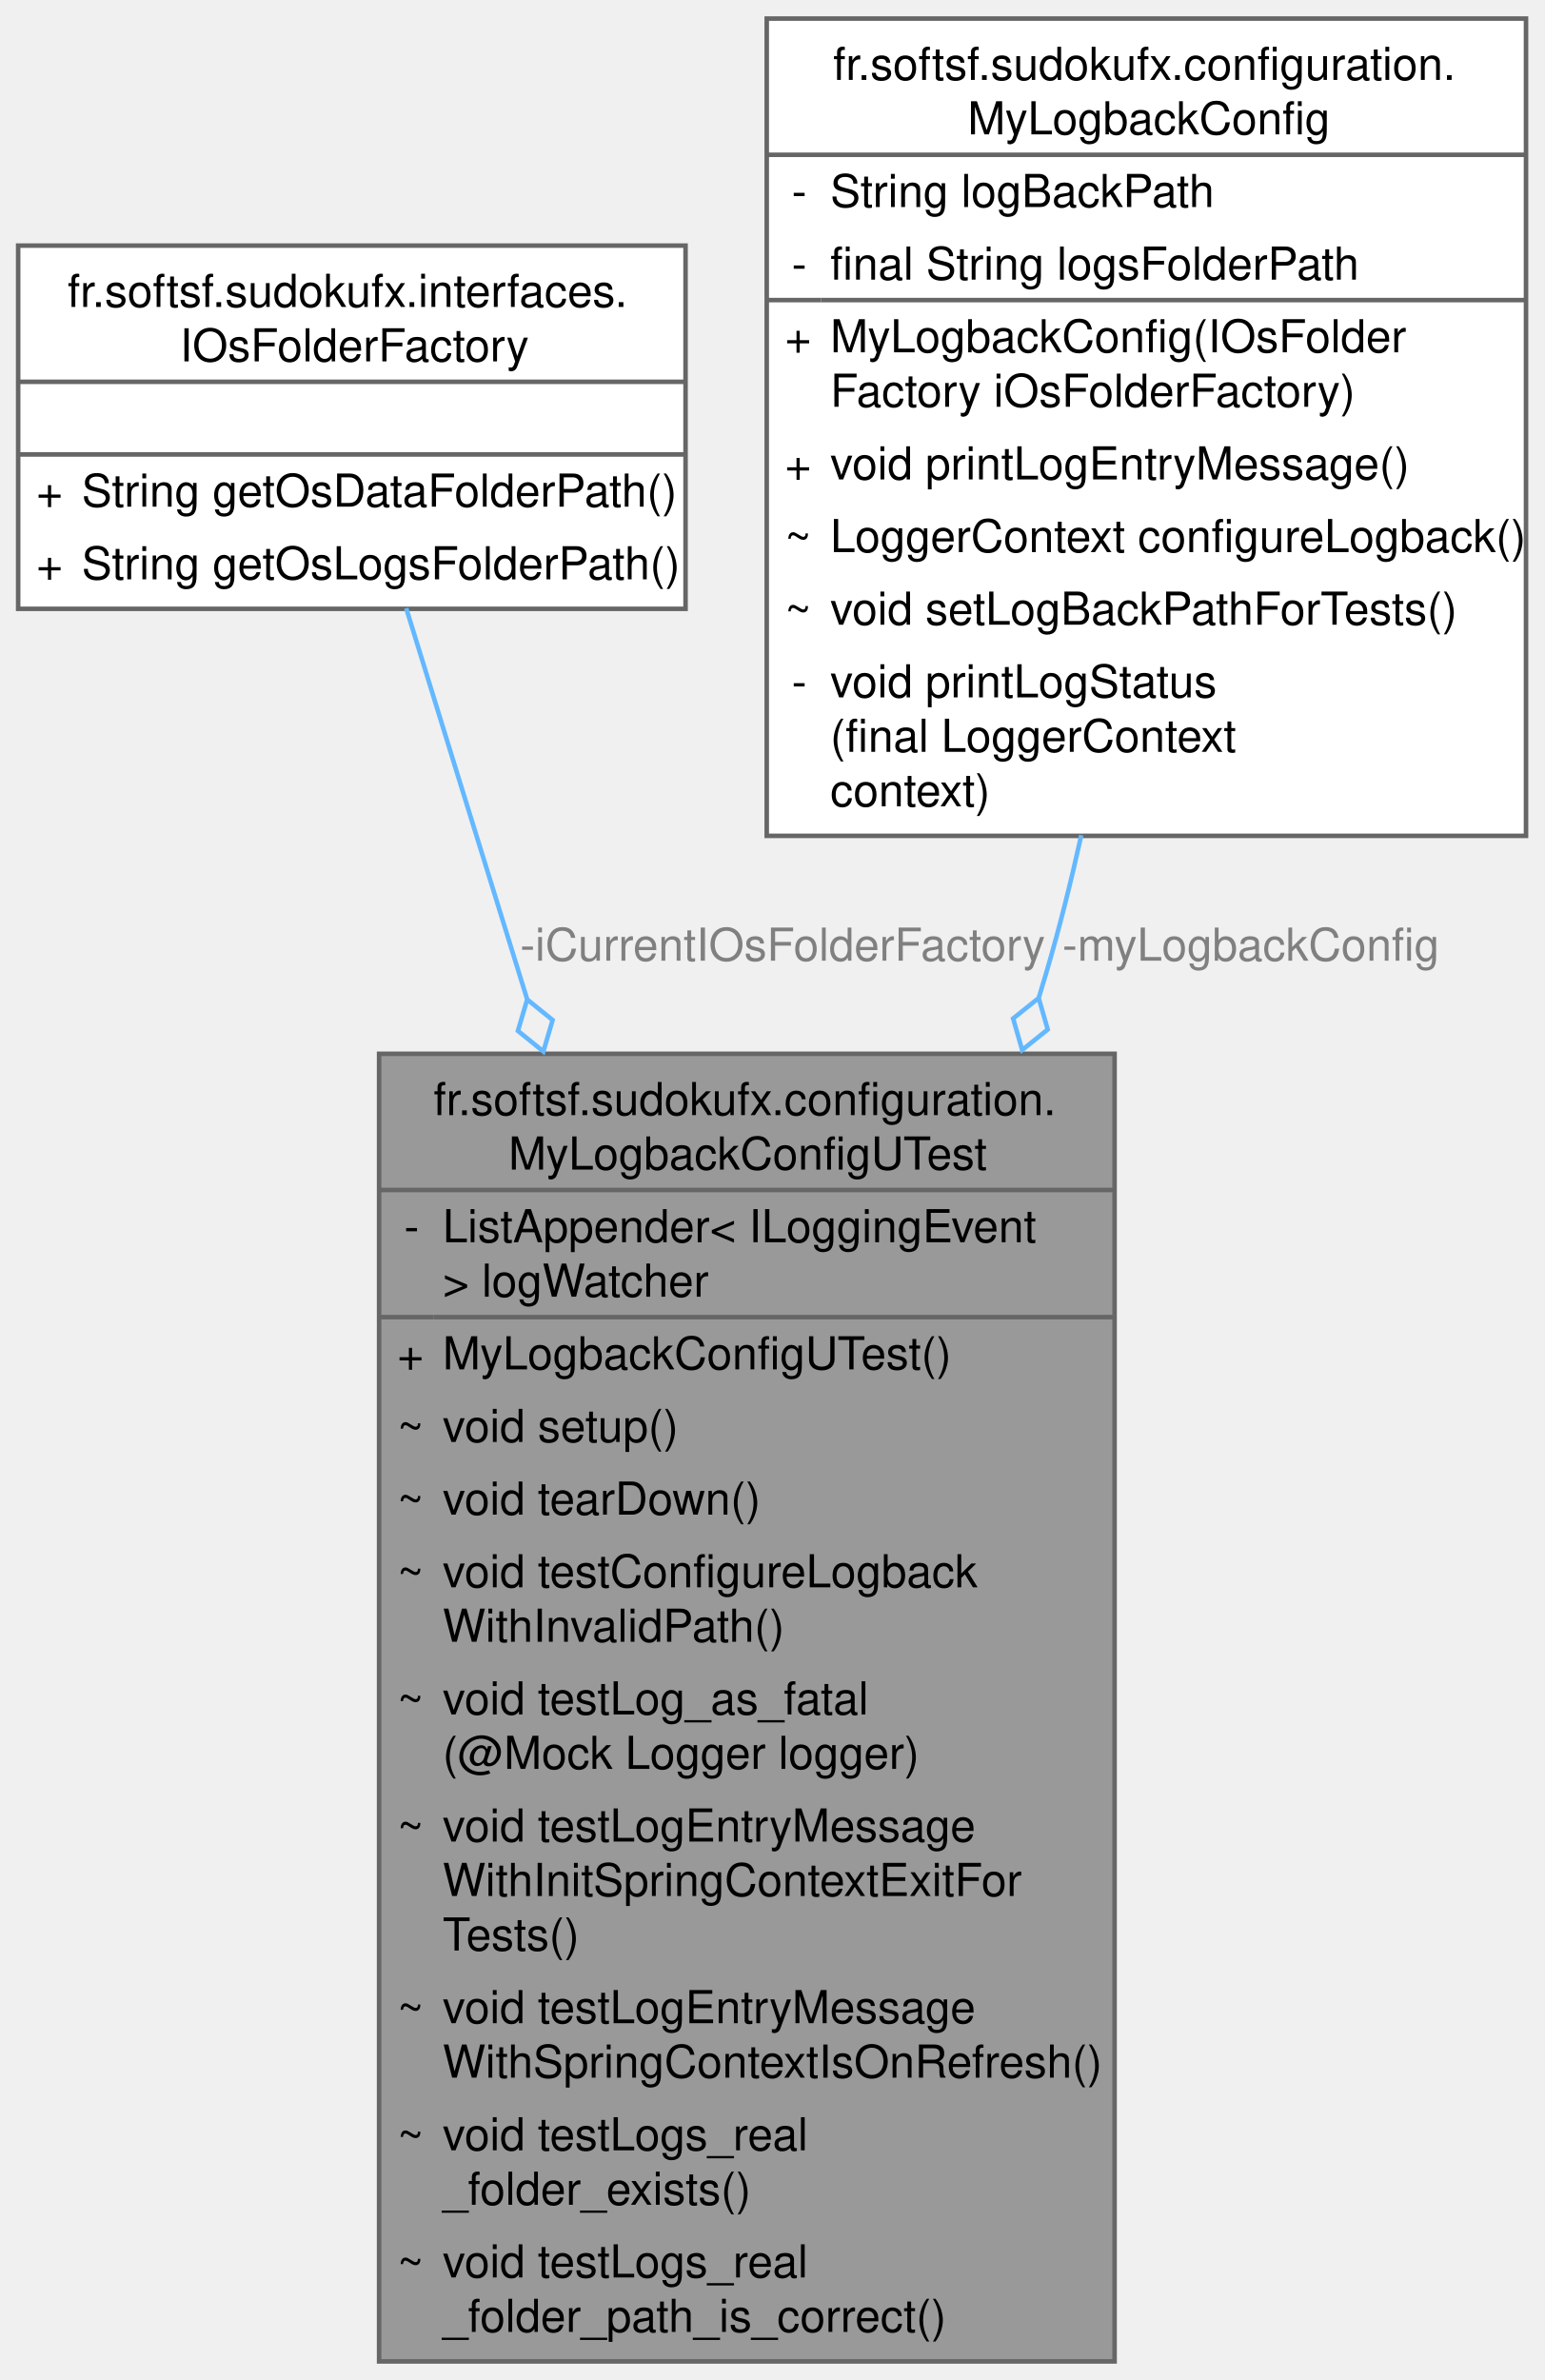
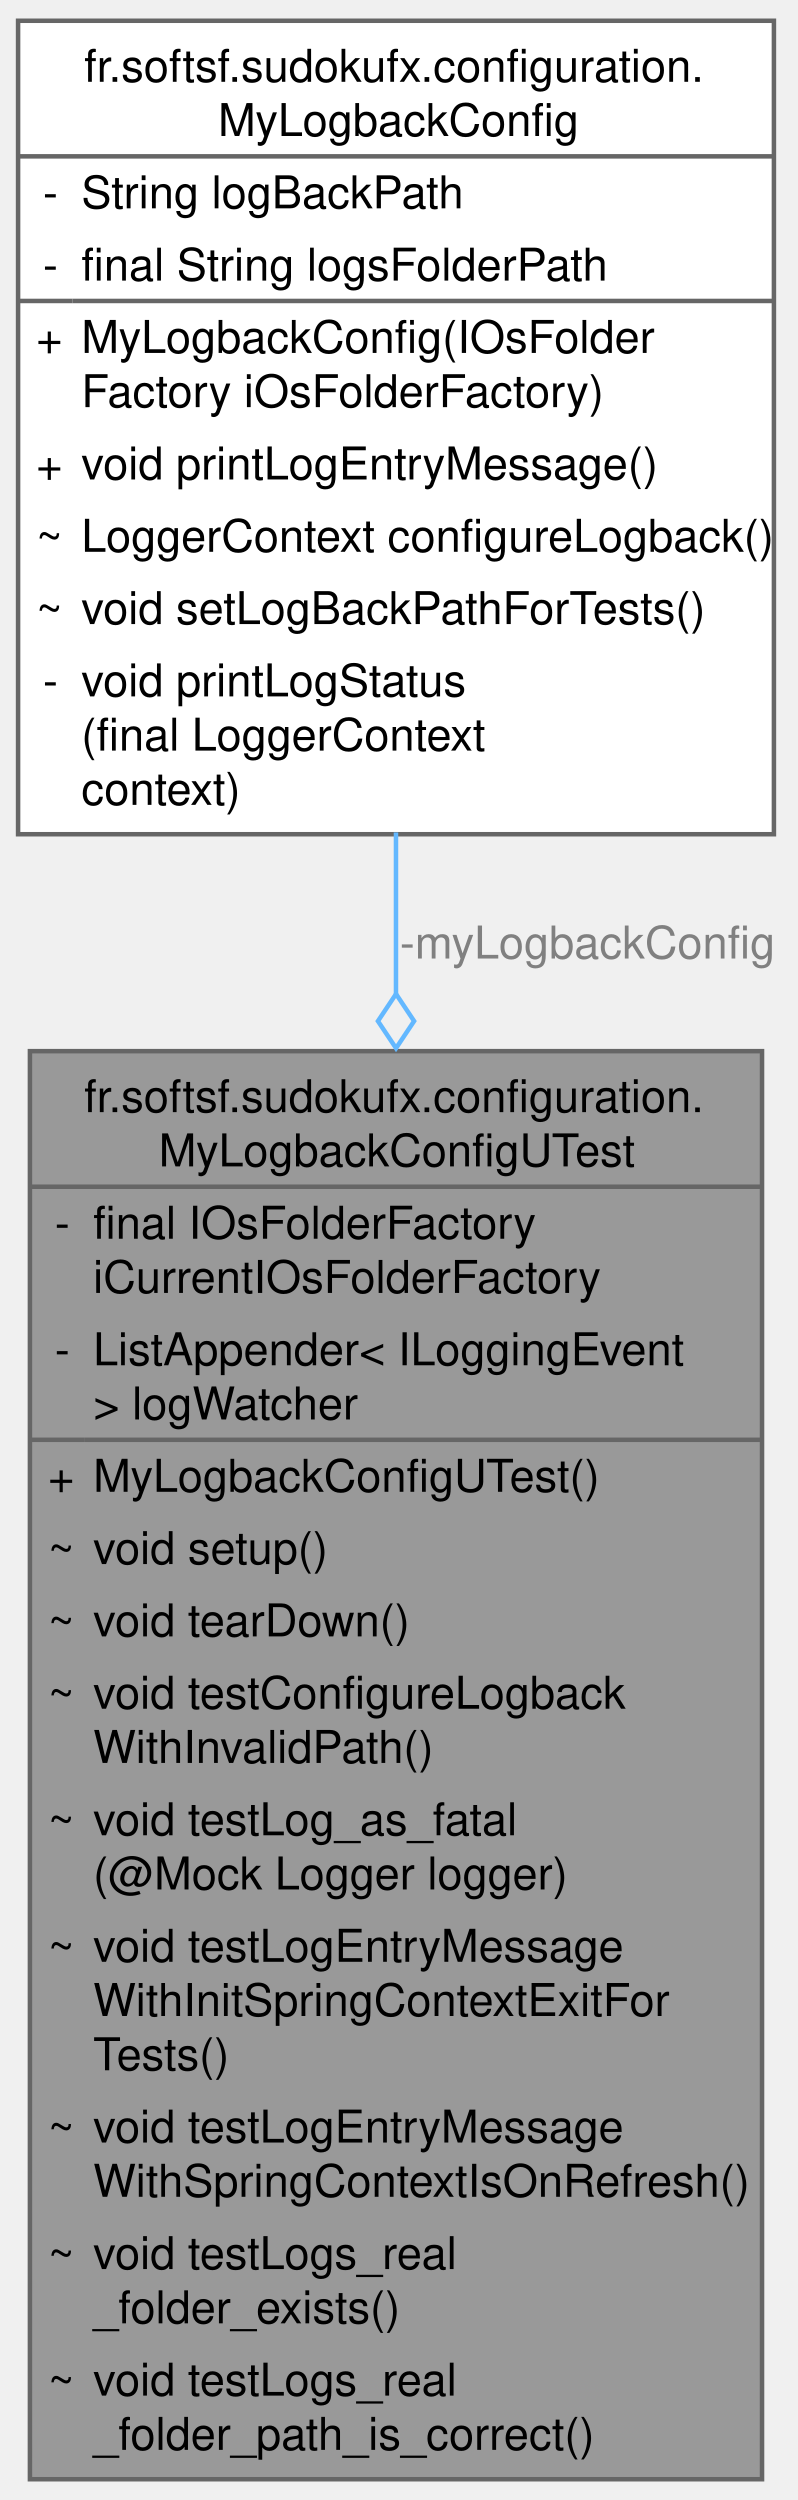
- <svg xmlns="http://www.w3.org/2000/svg" xmlns:xlink="http://www.w3.org/1999/xlink" width="340pt" height="524pt" viewBox="0.00 0.00 340.12 524.00">
-   <g id="graph0" class="graph" transform="scale(1 1) rotate(0) translate(4 520)">
+ <svg xmlns="http://www.w3.org/2000/svg" xmlns:xlink="http://www.w3.org/1999/xlink" width="176pt" height="552pt" viewBox="0.00 0.00 176.38 552.00">
+   <g id="graph0" class="graph" transform="scale(1 1) rotate(0) translate(4 548)">
    <g id="Node000001" class="node">
      <g id="a_Node000001">
        <a xlink:title=" ">
-           <polygon fill="#999999" stroke="none" points="241.5,-288 79.5,-288 79.5,0 241.5,0 241.5,-288" />
-           <text text-anchor="start" x="91.5" y="-274.5" font-family="Helvetica,sans-Serif" font-size="10.00">fr.softsf.sudokufx.configuration.</text>
-           <text text-anchor="start" x="108" y="-262.5" font-family="Helvetica,sans-Serif" font-size="10.00">MyLogbackConfigUTest</text>
-           <text text-anchor="start" x="85" y="-246.5" font-family="Helvetica,sans-Serif" font-size="10.00">-</text>
-           <text text-anchor="start" x="93.5" y="-246.5" font-family="Helvetica,sans-Serif" font-size="10.00">ListAppender&lt; ILoggingEvent</text>
-           <text text-anchor="start" x="93.5" y="-234.5" font-family="Helvetica,sans-Serif" font-size="10.00"> &gt; logWatcher</text>
-           <text text-anchor="start" x="83.5" y="-218.5" font-family="Helvetica,sans-Serif" font-size="10.00">+</text>
-           <text text-anchor="start" x="93.5" y="-218.5" font-family="Helvetica,sans-Serif" font-size="10.00">MyLogbackConfigUTest()</text>
-           <text text-anchor="start" x="83.5" y="-202.5" font-family="Helvetica,sans-Serif" font-size="10.00">~</text>
-           <text text-anchor="start" x="93.5" y="-202.5" font-family="Helvetica,sans-Serif" font-size="10.00">void setup()</text>
-           <text text-anchor="start" x="83.5" y="-186.5" font-family="Helvetica,sans-Serif" font-size="10.00">~</text>
-           <text text-anchor="start" x="93.5" y="-186.5" font-family="Helvetica,sans-Serif" font-size="10.00">void tearDown()</text>
-           <text text-anchor="start" x="83.5" y="-170.5" font-family="Helvetica,sans-Serif" font-size="10.00">~</text>
-           <text text-anchor="start" x="93.5" y="-170.5" font-family="Helvetica,sans-Serif" font-size="10.00">void testConfigureLogback</text>
-           <text text-anchor="start" x="93.5" y="-158.5" font-family="Helvetica,sans-Serif" font-size="10.00">WithInvalidPath()</text>
-           <text text-anchor="start" x="83.5" y="-142.5" font-family="Helvetica,sans-Serif" font-size="10.00">~</text>
-           <text text-anchor="start" x="93.5" y="-142.5" font-family="Helvetica,sans-Serif" font-size="10.00">void testLog_as_fatal</text>
-           <text text-anchor="start" x="93.5" y="-130.5" font-family="Helvetica,sans-Serif" font-size="10.00">(@Mock Logger logger)</text>
-           <text text-anchor="start" x="83.5" y="-114.5" font-family="Helvetica,sans-Serif" font-size="10.00">~</text>
-           <text text-anchor="start" x="93.5" y="-114.5" font-family="Helvetica,sans-Serif" font-size="10.00">void testLogEntryMessage</text>
-           <text text-anchor="start" x="93.5" y="-102.5" font-family="Helvetica,sans-Serif" font-size="10.00">WithInitSpringContextExitFor</text>
-           <text text-anchor="start" x="93.5" y="-90.5" font-family="Helvetica,sans-Serif" font-size="10.00">Tests()</text>
-           <text text-anchor="start" x="83.5" y="-74.5" font-family="Helvetica,sans-Serif" font-size="10.00">~</text>
-           <text text-anchor="start" x="93.5" y="-74.5" font-family="Helvetica,sans-Serif" font-size="10.00">void testLogEntryMessage</text>
-           <text text-anchor="start" x="93.5" y="-62.5" font-family="Helvetica,sans-Serif" font-size="10.00">WithSpringContextIsOnRefresh()</text>
-           <text text-anchor="start" x="83.5" y="-46.5" font-family="Helvetica,sans-Serif" font-size="10.00">~</text>
-           <text text-anchor="start" x="93.5" y="-46.5" font-family="Helvetica,sans-Serif" font-size="10.00">void testLogs_real</text>
-           <text text-anchor="start" x="93.5" y="-34.5" font-family="Helvetica,sans-Serif" font-size="10.00">_folder_exists()</text>
-           <text text-anchor="start" x="83.5" y="-18.5" font-family="Helvetica,sans-Serif" font-size="10.00">~</text>
-           <text text-anchor="start" x="93.5" y="-18.5" font-family="Helvetica,sans-Serif" font-size="10.00">void testLogs_real</text>
-           <text text-anchor="start" x="93.5" y="-6.5" font-family="Helvetica,sans-Serif" font-size="10.00">_folder_path_is_correct()</text>
-           <polygon fill="#666666" stroke="#666666" points="79.5,-258 79.5,-258 241.5,-258 241.5,-258 79.5,-258" />
-           <polygon fill="#666666" stroke="#666666" points="79.5,-230 79.5,-230 91.5,-230 91.5,-230 79.5,-230" />
-           <polygon fill="#666666" stroke="#666666" points="91.5,-230 91.5,-230 241.5,-230 241.5,-230 91.5,-230" />
-           <polygon fill="none" stroke="#666666" points="79.5,0 79.5,-288 241.5,-288 241.5,0 79.5,0" />
+           <polygon fill="#999999" stroke="none" points="164.62,-316 2.62,-316 2.62,0 164.62,0 164.62,-316" />
+           <text text-anchor="start" x="14.62" y="-302.5" font-family="Helvetica,sans-Serif" font-size="10.00">fr.softsf.sudokufx.configuration.</text>
+           <text text-anchor="start" x="31.12" y="-290.5" font-family="Helvetica,sans-Serif" font-size="10.00">MyLogbackConfigUTest</text>
+           <text text-anchor="start" x="8.12" y="-274.5" font-family="Helvetica,sans-Serif" font-size="10.00">-</text>
+           <text text-anchor="start" x="16.62" y="-274.5" font-family="Helvetica,sans-Serif" font-size="10.00">final IOsFolderFactory</text>
+           <text text-anchor="start" x="16.62" y="-262.5" font-family="Helvetica,sans-Serif" font-size="10.00"> iCurrentIOsFolderFactory</text>
+           <text text-anchor="start" x="8.12" y="-246.5" font-family="Helvetica,sans-Serif" font-size="10.00">-</text>
+           <text text-anchor="start" x="16.62" y="-246.5" font-family="Helvetica,sans-Serif" font-size="10.00">ListAppender&lt; ILoggingEvent</text>
+           <text text-anchor="start" x="16.62" y="-234.5" font-family="Helvetica,sans-Serif" font-size="10.00"> &gt; logWatcher</text>
+           <text text-anchor="start" x="6.62" y="-218.5" font-family="Helvetica,sans-Serif" font-size="10.00">+</text>
+           <text text-anchor="start" x="16.62" y="-218.5" font-family="Helvetica,sans-Serif" font-size="10.00">MyLogbackConfigUTest()</text>
+           <text text-anchor="start" x="6.62" y="-202.5" font-family="Helvetica,sans-Serif" font-size="10.00">~</text>
+           <text text-anchor="start" x="16.62" y="-202.5" font-family="Helvetica,sans-Serif" font-size="10.00">void setup()</text>
+           <text text-anchor="start" x="6.62" y="-186.5" font-family="Helvetica,sans-Serif" font-size="10.00">~</text>
+           <text text-anchor="start" x="16.62" y="-186.5" font-family="Helvetica,sans-Serif" font-size="10.00">void tearDown()</text>
+           <text text-anchor="start" x="6.62" y="-170.5" font-family="Helvetica,sans-Serif" font-size="10.00">~</text>
+           <text text-anchor="start" x="16.62" y="-170.5" font-family="Helvetica,sans-Serif" font-size="10.00">void testConfigureLogback</text>
+           <text text-anchor="start" x="16.62" y="-158.5" font-family="Helvetica,sans-Serif" font-size="10.00">WithInvalidPath()</text>
+           <text text-anchor="start" x="6.62" y="-142.5" font-family="Helvetica,sans-Serif" font-size="10.00">~</text>
+           <text text-anchor="start" x="16.62" y="-142.5" font-family="Helvetica,sans-Serif" font-size="10.00">void testLog_as_fatal</text>
+           <text text-anchor="start" x="16.62" y="-130.5" font-family="Helvetica,sans-Serif" font-size="10.00">(@Mock Logger logger)</text>
+           <text text-anchor="start" x="6.62" y="-114.5" font-family="Helvetica,sans-Serif" font-size="10.00">~</text>
+           <text text-anchor="start" x="16.62" y="-114.5" font-family="Helvetica,sans-Serif" font-size="10.00">void testLogEntryMessage</text>
+           <text text-anchor="start" x="16.62" y="-102.5" font-family="Helvetica,sans-Serif" font-size="10.00">WithInitSpringContextExitFor</text>
+           <text text-anchor="start" x="16.62" y="-90.5" font-family="Helvetica,sans-Serif" font-size="10.00">Tests()</text>
+           <text text-anchor="start" x="6.62" y="-74.5" font-family="Helvetica,sans-Serif" font-size="10.00">~</text>
+           <text text-anchor="start" x="16.62" y="-74.5" font-family="Helvetica,sans-Serif" font-size="10.00">void testLogEntryMessage</text>
+           <text text-anchor="start" x="16.62" y="-62.5" font-family="Helvetica,sans-Serif" font-size="10.00">WithSpringContextIsOnRefresh()</text>
+           <text text-anchor="start" x="6.62" y="-46.5" font-family="Helvetica,sans-Serif" font-size="10.00">~</text>
+           <text text-anchor="start" x="16.62" y="-46.5" font-family="Helvetica,sans-Serif" font-size="10.00">void testLogs_real</text>
+           <text text-anchor="start" x="16.62" y="-34.5" font-family="Helvetica,sans-Serif" font-size="10.00">_folder_exists()</text>
+           <text text-anchor="start" x="6.62" y="-18.5" font-family="Helvetica,sans-Serif" font-size="10.00">~</text>
+           <text text-anchor="start" x="16.62" y="-18.5" font-family="Helvetica,sans-Serif" font-size="10.00">void testLogs_real</text>
+           <text text-anchor="start" x="16.62" y="-6.5" font-family="Helvetica,sans-Serif" font-size="10.00">_folder_path_is_correct()</text>
+           <polygon fill="#666666" stroke="#666666" points="2.62,-286 2.62,-286 164.62,-286 164.62,-286 2.62,-286" />
+           <polygon fill="#666666" stroke="#666666" points="2.62,-230 2.62,-230 14.62,-230 14.62,-230 2.62,-230" />
+           <polygon fill="#666666" stroke="#666666" points="14.62,-230 14.62,-230 164.62,-230 164.62,-230 14.62,-230" />
+           <polygon fill="none" stroke="#666666" points="2.62,0 2.62,-316 164.62,-316 164.62,0 2.62,0" />
        </a>
      </g>
    </g>
    <g id="Node000002" class="node">
      <g id="a_Node000002">
-         <a xlink:href="interfacefr_1_1softsf_1_1sudokufx_1_1interfaces_1_1_i_os_folder_factory.html" target="_top" xlink:title="Interface defining methods to access OS-specific folder paths.">
-           <polygon fill="white" stroke="none" points="147,-466 0,-466 0,-386 147,-386 147,-466" />
-           <text text-anchor="start" x="10.88" y="-452.5" font-family="Helvetica,sans-Serif" font-size="10.00">fr.softsf.sudokufx.interfaces.</text>
-           <text text-anchor="start" x="35.62" y="-440.5" font-family="Helvetica,sans-Serif" font-size="10.00">IOsFolderFactory</text>
-           <text text-anchor="start" x="72" y="-424.5" font-family="Helvetica,sans-Serif" font-size="10.00"> </text>
-           <text text-anchor="start" x="4" y="-408.5" font-family="Helvetica,sans-Serif" font-size="10.00">+</text>
-           <text text-anchor="start" x="14" y="-408.5" font-family="Helvetica,sans-Serif" font-size="10.00">String getOsDataFolderPath()</text>
-           <text text-anchor="start" x="4" y="-392.5" font-family="Helvetica,sans-Serif" font-size="10.00">+</text>
-           <text text-anchor="start" x="14" y="-392.5" font-family="Helvetica,sans-Serif" font-size="10.00">String getOsLogsFolderPath()</text>
-           <polygon fill="#666666" stroke="#666666" points="0,-436 0,-436 147,-436 147,-436 0,-436" />
-           <polygon fill="#666666" stroke="#666666" points="0,-420 0,-420 147,-420 147,-420 0,-420" />
-           <polygon fill="none" stroke="#666666" points="0,-386 0,-466 147,-466 147,-386 0,-386" />
+         <a xlink:href="classfr_1_1softsf_1_1sudokufx_1_1configuration_1_1_my_logback_config.html" target="_top" xlink:title="Configuration class for Logback logging framework.">
+           <polygon fill="white" stroke="none" points="167.25,-544 0,-544 0,-364 167.25,-364 167.25,-544" />
+           <text text-anchor="start" x="14.62" y="-530.5" font-family="Helvetica,sans-Serif" font-size="10.00">fr.softsf.sudokufx.configuration.</text>
+           <text text-anchor="start" x="44.25" y="-518.5" font-family="Helvetica,sans-Serif" font-size="10.00">MyLogbackConfig</text>
+           <text text-anchor="start" x="5.5" y="-502.5" font-family="Helvetica,sans-Serif" font-size="10.00">-</text>
+           <text text-anchor="start" x="14" y="-502.5" font-family="Helvetica,sans-Serif" font-size="10.00">String logBackPath</text>
+           <text text-anchor="start" x="5.5" y="-486.5" font-family="Helvetica,sans-Serif" font-size="10.00">-</text>
+           <text text-anchor="start" x="14" y="-486.5" font-family="Helvetica,sans-Serif" font-size="10.00">final String logsFolderPath</text>
+           <text text-anchor="start" x="4" y="-470.5" font-family="Helvetica,sans-Serif" font-size="10.00">+</text>
+           <text text-anchor="start" x="14" y="-470.5" font-family="Helvetica,sans-Serif" font-size="10.00">MyLogbackConfig(IOsFolder</text>
+           <text text-anchor="start" x="14" y="-458.5" font-family="Helvetica,sans-Serif" font-size="10.00">Factory iOsFolderFactory)</text>
+           <text text-anchor="start" x="4" y="-442.5" font-family="Helvetica,sans-Serif" font-size="10.00">+</text>
+           <text text-anchor="start" x="14" y="-442.5" font-family="Helvetica,sans-Serif" font-size="10.00">void printLogEntryMessage()</text>
+           <text text-anchor="start" x="4" y="-426.5" font-family="Helvetica,sans-Serif" font-size="10.00">~</text>
+           <text text-anchor="start" x="14" y="-426.5" font-family="Helvetica,sans-Serif" font-size="10.00">LoggerContext configureLogback()</text>
+           <text text-anchor="start" x="4" y="-410.5" font-family="Helvetica,sans-Serif" font-size="10.00">~</text>
+           <text text-anchor="start" x="14" y="-410.5" font-family="Helvetica,sans-Serif" font-size="10.00">void setLogBackPathForTests()</text>
+           <text text-anchor="start" x="5.5" y="-394.5" font-family="Helvetica,sans-Serif" font-size="10.00">-</text>
+           <text text-anchor="start" x="14" y="-394.5" font-family="Helvetica,sans-Serif" font-size="10.00">void printLogStatus</text>
+           <text text-anchor="start" x="14" y="-382.5" font-family="Helvetica,sans-Serif" font-size="10.00">(final LoggerContext</text>
+           <text text-anchor="start" x="14" y="-370.5" font-family="Helvetica,sans-Serif" font-size="10.00"> context)</text>
+           <polygon fill="#666666" stroke="#666666" points="0,-514 0,-514 167.25,-514 167.25,-514 0,-514" />
+           <polygon fill="#666666" stroke="#666666" points="0,-482 0,-482 12,-482 12,-482 0,-482" />
+           <polygon fill="#666666" stroke="#666666" points="12,-482 12,-482 167.25,-482 167.25,-482 12,-482" />
+           <polygon fill="none" stroke="#666666" points="0,-364 0,-544 167.25,-544 167.25,-364 0,-364" />
        </a>
      </g>
    </g>
    <g id="edge1_Node000001_Node000002" class="edge">
      <g id="a_edge1_Node000001_Node000002">
        <a xlink:title=" ">
-           <path fill="none" stroke="#63b8ff" d="M85.47,-386.13C92.64,-362.88 101.95,-332.74 110.25,-306 110.86,-304.03 111.48,-302.04 112.1,-300.04" />
-           <polygon fill="none" stroke="#63b8ff" points="112.12,-299.97 110.08,-293.05 115.68,-288.51 117.72,-295.43 112.12,-299.97" />
+           <path fill="none" stroke="#63b8ff" d="M83.62,-364.39C83.62,-352.91 83.62,-340.86 83.62,-328.6" />
+           <polygon fill="none" stroke="#63b8ff" points="83.63,-328.65 79.63,-322.65 83.63,-316.65 87.63,-322.65 83.63,-328.65" />
        </a>
      </g>
-       <text text-anchor="middle" x="168.38" y="-308.5" font-family="Helvetica,sans-Serif" font-size="10.00" fill="grey"> -iCurrentIOsFolderFactory</text>
-     </g>
-     <g id="Node000003" class="node">
-       <g id="a_Node000003">
-         <a xlink:href="classfr_1_1softsf_1_1sudokufx_1_1configuration_1_1_my_logback_config.html" target="_top" xlink:title="Configuration class for Logback logging framework.">
-           <polygon fill="white" stroke="none" points="332.12,-516 164.88,-516 164.88,-336 332.12,-336 332.12,-516" />
-           <text text-anchor="start" x="179.5" y="-502.5" font-family="Helvetica,sans-Serif" font-size="10.00">fr.softsf.sudokufx.configuration.</text>
-           <text text-anchor="start" x="209.12" y="-490.5" font-family="Helvetica,sans-Serif" font-size="10.00">MyLogbackConfig</text>
-           <text text-anchor="start" x="170.38" y="-474.5" font-family="Helvetica,sans-Serif" font-size="10.00">-</text>
-           <text text-anchor="start" x="178.88" y="-474.5" font-family="Helvetica,sans-Serif" font-size="10.00">String logBackPath</text>
-           <text text-anchor="start" x="170.38" y="-458.5" font-family="Helvetica,sans-Serif" font-size="10.00">-</text>
-           <text text-anchor="start" x="178.88" y="-458.5" font-family="Helvetica,sans-Serif" font-size="10.00">final String logsFolderPath</text>
-           <text text-anchor="start" x="168.88" y="-442.5" font-family="Helvetica,sans-Serif" font-size="10.00">+</text>
-           <text text-anchor="start" x="178.88" y="-442.5" font-family="Helvetica,sans-Serif" font-size="10.00">MyLogbackConfig(IOsFolder</text>
-           <text text-anchor="start" x="178.88" y="-430.5" font-family="Helvetica,sans-Serif" font-size="10.00">Factory iOsFolderFactory)</text>
-           <text text-anchor="start" x="168.88" y="-414.5" font-family="Helvetica,sans-Serif" font-size="10.00">+</text>
-           <text text-anchor="start" x="178.88" y="-414.5" font-family="Helvetica,sans-Serif" font-size="10.00">void printLogEntryMessage()</text>
-           <text text-anchor="start" x="168.88" y="-398.5" font-family="Helvetica,sans-Serif" font-size="10.00">~</text>
-           <text text-anchor="start" x="178.88" y="-398.5" font-family="Helvetica,sans-Serif" font-size="10.00">LoggerContext configureLogback()</text>
-           <text text-anchor="start" x="168.88" y="-382.5" font-family="Helvetica,sans-Serif" font-size="10.00">~</text>
-           <text text-anchor="start" x="178.88" y="-382.5" font-family="Helvetica,sans-Serif" font-size="10.00">void setLogBackPathForTests()</text>
-           <text text-anchor="start" x="170.38" y="-366.5" font-family="Helvetica,sans-Serif" font-size="10.00">-</text>
-           <text text-anchor="start" x="178.88" y="-366.5" font-family="Helvetica,sans-Serif" font-size="10.00">void printLogStatus</text>
-           <text text-anchor="start" x="178.88" y="-354.5" font-family="Helvetica,sans-Serif" font-size="10.00">(final LoggerContext</text>
-           <text text-anchor="start" x="178.88" y="-342.5" font-family="Helvetica,sans-Serif" font-size="10.00"> context)</text>
-           <polygon fill="#666666" stroke="#666666" points="164.88,-486 164.88,-486 332.12,-486 332.12,-486 164.88,-486" />
-           <polygon fill="#666666" stroke="#666666" points="164.88,-454 164.88,-454 176.88,-454 176.88,-454 164.88,-454" />
-           <polygon fill="#666666" stroke="#666666" points="176.88,-454 176.88,-454 332.12,-454 332.12,-454 176.88,-454" />
-           <polygon fill="none" stroke="#666666" points="164.88,-336 164.88,-516 332.12,-516 332.12,-336 164.88,-336" />
-         </a>
-       </g>
-     </g>
-     <g id="edge2_Node000001_Node000003" class="edge">
-       <g id="a_edge2_Node000001_Node000003">
-         <a xlink:title=" ">
-           <path fill="none" stroke="#63b8ff" d="M234.16,-336.14C231.9,-325.91 229.34,-315.68 226.5,-306 225.95,-304.14 225.39,-302.28 224.82,-300.41" />
-           <polygon fill="none" stroke="#63b8ff" points="224.78,-300.28 219.15,-295.77 221.14,-288.84 226.77,-293.35 224.78,-300.28" />
-         </a>
-       </g>
-       <text text-anchor="middle" x="271.52" y="-308.5" font-family="Helvetica,sans-Serif" font-size="10.00" fill="grey"> -myLogbackConfig</text>
+       <text text-anchor="middle" x="126" y="-336.5" font-family="Helvetica,sans-Serif" font-size="10.00" fill="grey"> -myLogbackConfig</text>
    </g>
  </g>
</svg>
